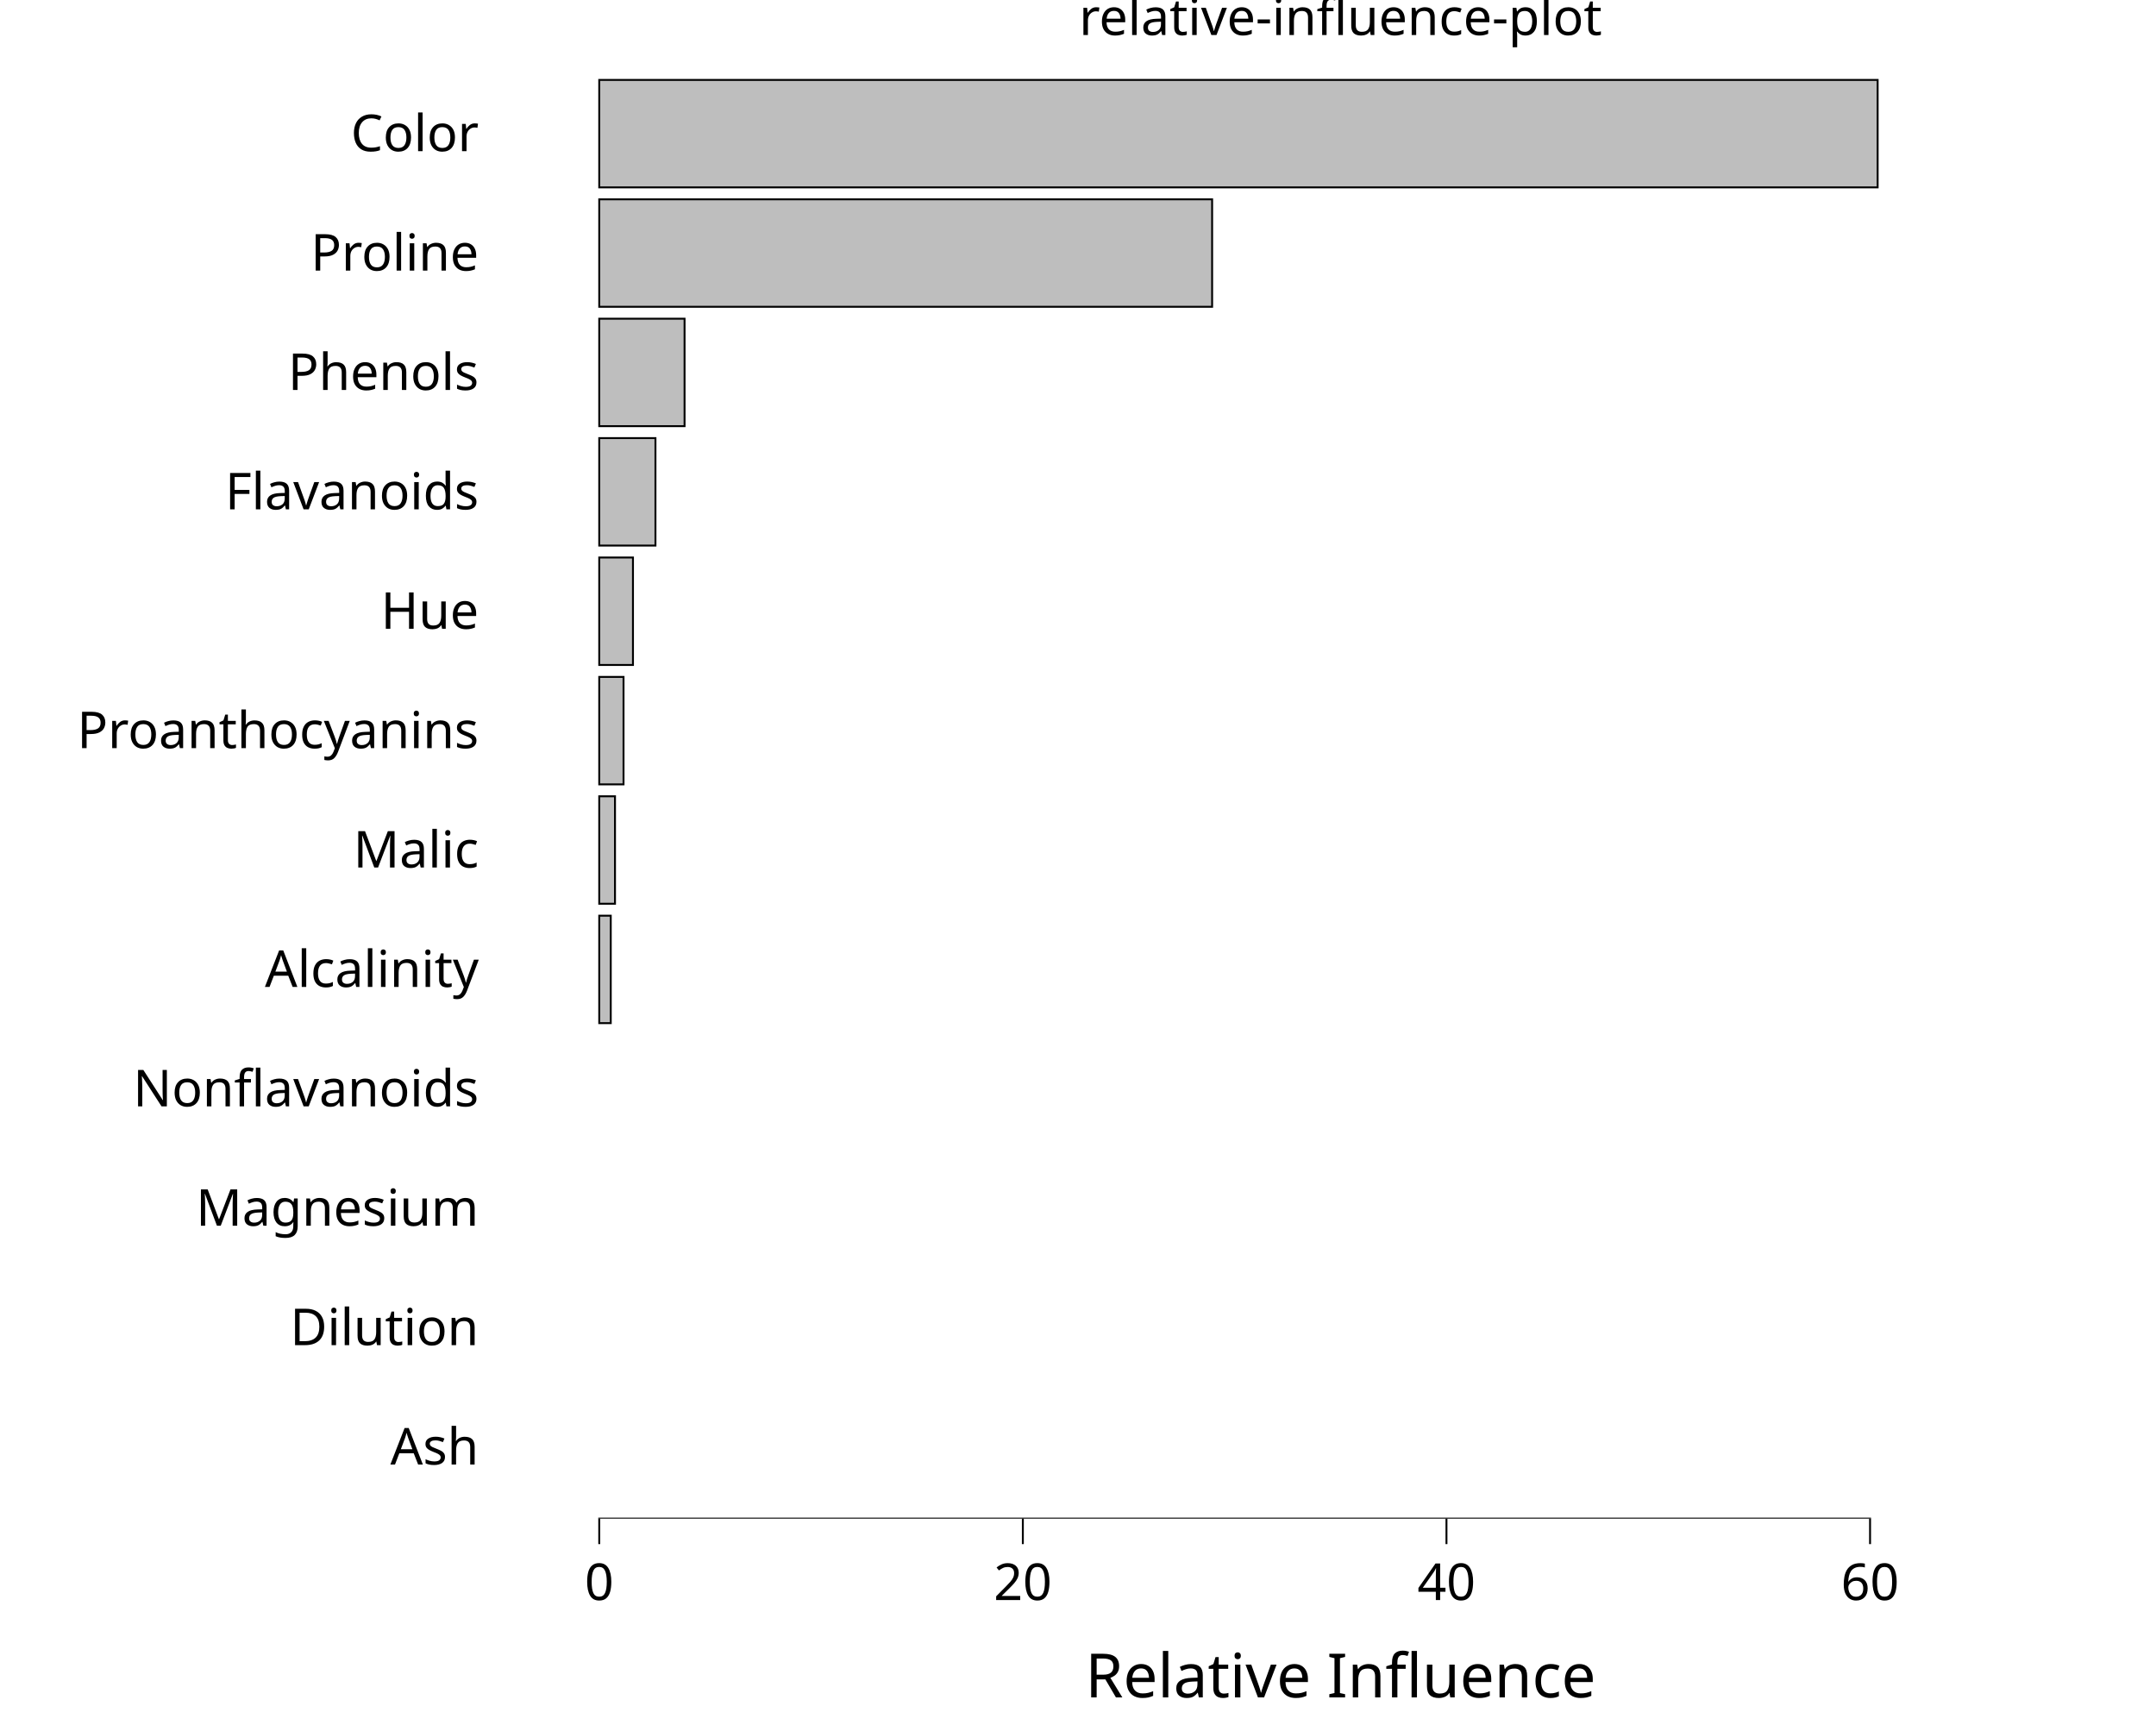
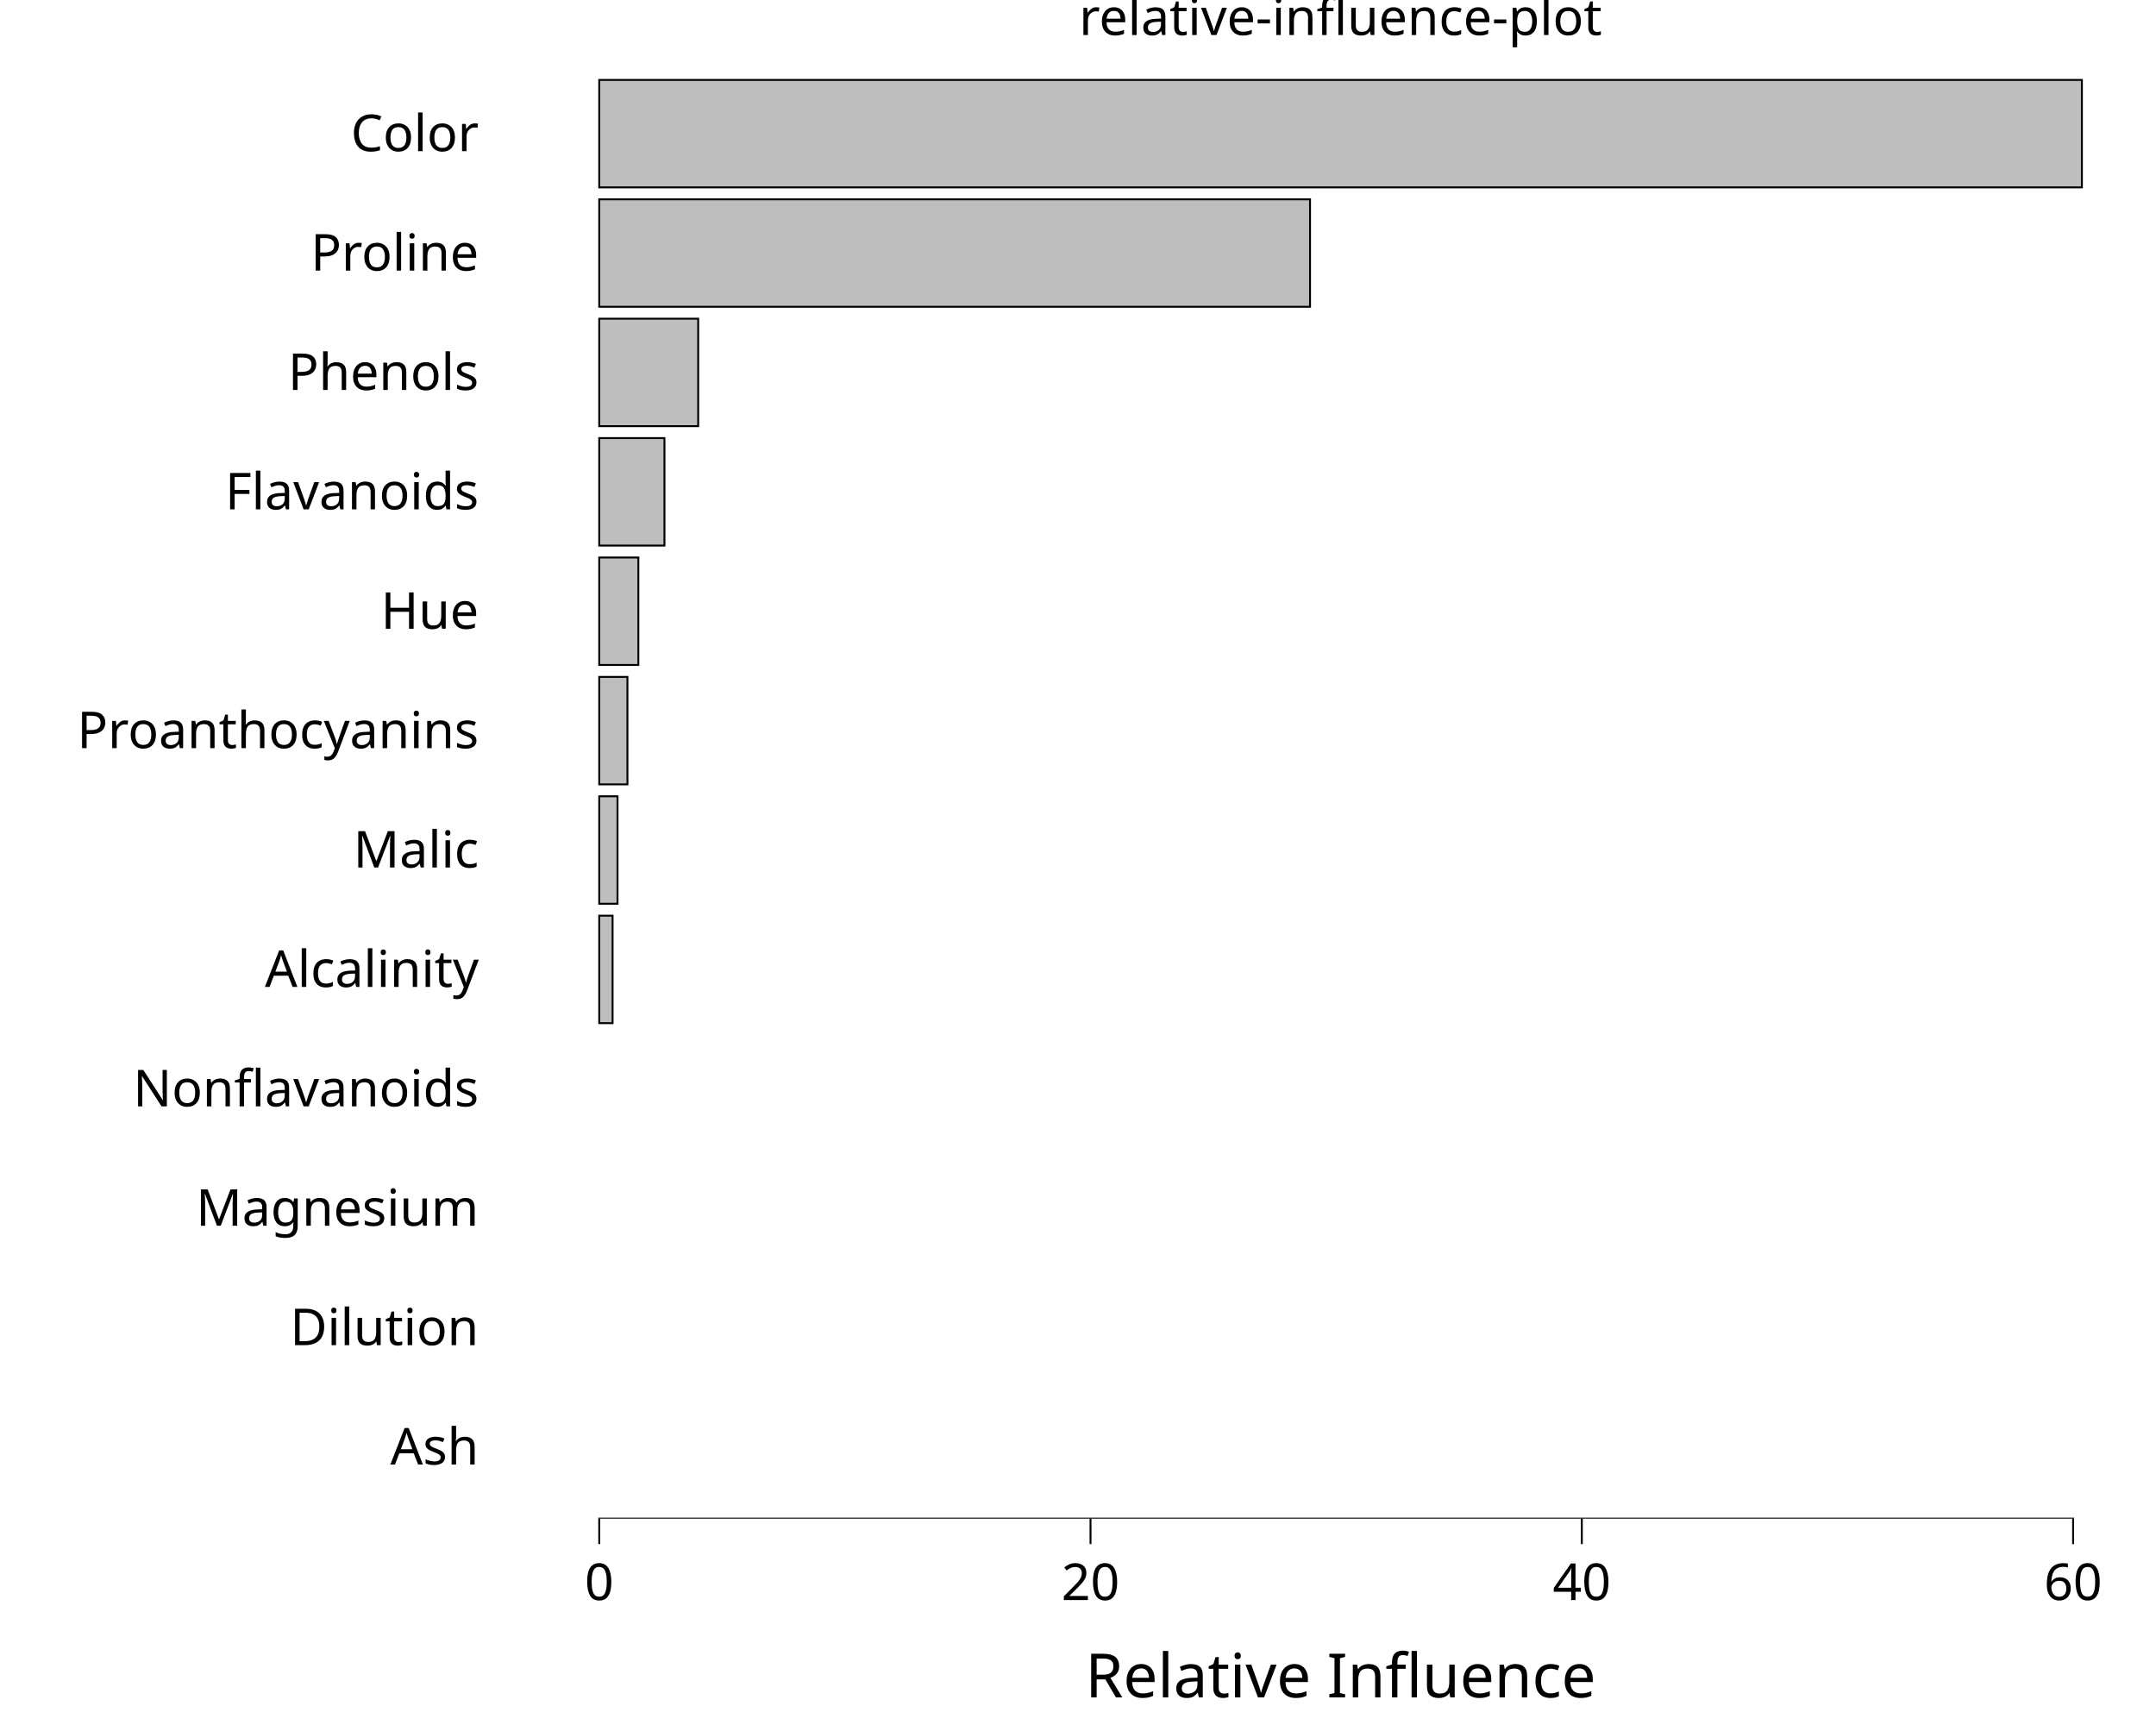
<svg xmlns="http://www.w3.org/2000/svg" class="svglite" data-engine-version="2.0" width="720.00pt" height="576.00pt" viewBox="0 0 720.00 576.00">
  <defs>
    <style type="text/css">
    .svglite line, .svglite polyline, .svglite polygon, .svglite path, .svglite rect, .svglite circle {
      fill: none;
      stroke: #000000;
      stroke-linecap: round;
      stroke-linejoin: round;
      stroke-miterlimit: 10.00;
    }
  </style>
  </defs>
  <rect width="100%" height="100%" style="stroke: none; fill: #FFFFFF;" />
  <defs>
    <clipPath id="cpMC4wMHw3MjAuMDB8MC4wMHw1NzYuMDA=">
      <rect x="0.00" y="0.00" width="720.00" height="576.00" />
    </clipPath>
  </defs>
  <g clip-path="url(#cpMC4wMHw3MjAuMDB8MC4wMHw1NzYuMDA=)">
    <rect x="0.00" y="0.00" width="720.00" height="576.00" style="stroke-width: 10.67; stroke: none;" />
  </g>
  <defs>
    <clipPath id="cpMTc1LjM2fDcyMC4wMHwyMC43MXw1MDcuMDk=">
      <rect x="175.36" y="20.71" width="544.64" height="486.39" />
    </clipPath>
  </defs>
  <g clip-path="url(#cpMTc1LjM2fDcyMC4wMHwyMC43MXw1MDcuMDk=)">
    <rect x="175.36" y="20.71" width="544.64" height="486.39" style="stroke-width: 10.67; stroke: none;" />
-     <rect x="200.12" y="26.69" width="426.92" height="35.88" style="stroke-width: 0.64; stroke-linecap: square; stroke-linejoin: miter; fill: #BEBEBE;" />
-     <rect x="200.12" y="66.56" width="204.67" height="35.88" style="stroke-width: 0.64; stroke-linecap: square; stroke-linejoin: miter; fill: #BEBEBE;" />
-     <rect x="200.12" y="106.42" width="28.49" height="35.88" style="stroke-width: 0.64; stroke-linecap: square; stroke-linejoin: miter; fill: #BEBEBE;" />
-     <rect x="200.12" y="146.29" width="18.77" height="35.88" style="stroke-width: 0.64; stroke-linecap: square; stroke-linejoin: miter; fill: #BEBEBE;" />
-     <rect x="200.12" y="186.16" width="11.26" height="35.88" style="stroke-width: 0.64; stroke-linecap: square; stroke-linejoin: miter; fill: #BEBEBE;" />
-     <rect x="200.12" y="226.03" width="8.11" height="35.88" style="stroke-width: 0.64; stroke-linecap: square; stroke-linejoin: miter; fill: #BEBEBE;" />
-     <rect x="200.12" y="265.89" width="5.26" height="35.88" style="stroke-width: 0.64; stroke-linecap: square; stroke-linejoin: miter; fill: #BEBEBE;" />
-     <rect x="200.12" y="305.76" width="3.84" height="35.88" style="stroke-width: 0.64; stroke-linecap: square; stroke-linejoin: miter; fill: #BEBEBE;" />
+     <rect x="200.12" y="26.69" width="495.13" height="35.88" style="stroke-width: 0.64; stroke-linecap: square; stroke-linejoin: miter; fill: #BEBEBE;" />
+     <rect x="200.12" y="66.56" width="237.37" height="35.88" style="stroke-width: 0.64; stroke-linecap: square; stroke-linejoin: miter; fill: #BEBEBE;" />
+     <rect x="200.12" y="106.42" width="33.04" height="35.88" style="stroke-width: 0.64; stroke-linecap: square; stroke-linejoin: miter; fill: #BEBEBE;" />
+     <rect x="200.12" y="146.29" width="21.77" height="35.88" style="stroke-width: 0.64; stroke-linecap: square; stroke-linejoin: miter; fill: #BEBEBE;" />
+     <rect x="200.12" y="186.16" width="13.06" height="35.88" style="stroke-width: 0.64; stroke-linecap: square; stroke-linejoin: miter; fill: #BEBEBE;" />
+     <rect x="200.12" y="226.03" width="9.41" height="35.88" style="stroke-width: 0.64; stroke-linecap: square; stroke-linejoin: miter; fill: #BEBEBE;" />
+     <rect x="200.12" y="265.89" width="6.10" height="35.88" style="stroke-width: 0.64; stroke-linecap: square; stroke-linejoin: miter; fill: #BEBEBE;" />
+     <rect x="200.12" y="305.76" width="4.45" height="35.88" style="stroke-width: 0.64; stroke-linecap: square; stroke-linejoin: miter; fill: #BEBEBE;" />
    <rect x="200.12" y="465.23" width="0.00" height="35.88" style="stroke-width: 0.64; stroke-linecap: square; stroke-linejoin: miter; fill: #BEBEBE;" />
    <rect x="200.12" y="385.50" width="0.00" height="35.88" style="stroke-width: 0.64; stroke-linecap: square; stroke-linejoin: miter; fill: #BEBEBE;" />
    <rect x="200.12" y="345.63" width="0.00" height="35.88" style="stroke-width: 0.64; stroke-linecap: square; stroke-linejoin: miter; fill: #BEBEBE;" />
    <rect x="200.12" y="425.37" width="0.00" height="35.88" style="stroke-width: 0.64; stroke-linecap: square; stroke-linejoin: miter; fill: #BEBEBE;" />
-     <line x1="199.80" y1="507.09" x2="624.83" y2="507.09" style="stroke-width: 0.64; stroke-linecap: butt;" />
+     <line x1="199.80" y1="507.09" x2="692.64" y2="507.09" style="stroke-width: 0.64; stroke-linecap: butt;" />
    <rect x="175.36" y="20.71" width="544.64" height="486.39" style="stroke-width: 0.00; stroke: none;" />
  </g>
  <g clip-path="url(#cpMC4wMHw3MjAuMDB8MC4wMHw1NzYuMDA=)">
    <polyline points="175.36,507.09 175.36,20.71 " style="stroke-width: 0.00; stroke: none; stroke-linecap: butt;" />
    <text x="159.88" y="489.02" text-anchor="end" style="font-size: 17.00px; font-family: sans;" textLength="29.30px" lengthAdjust="spacingAndGlyphs">Ash</text>
    <text x="159.88" y="449.16" text-anchor="end" style="font-size: 17.00px; font-family: sans;" textLength="56.69px" lengthAdjust="spacingAndGlyphs">Dilution</text>
    <text x="159.88" y="409.29" text-anchor="end" style="font-size: 17.00px; font-family: sans;" textLength="87.89px" lengthAdjust="spacingAndGlyphs">Magnesium</text>
    <text x="159.88" y="369.42" text-anchor="end" style="font-size: 17.00px; font-family: sans;" textLength="107.75px" lengthAdjust="spacingAndGlyphs">Nonflavanoids</text>
    <text x="159.88" y="329.55" text-anchor="end" style="font-size: 17.00px; font-family: sans;" textLength="67.09px" lengthAdjust="spacingAndGlyphs">Alcalinity</text>
    <text x="159.88" y="289.68" text-anchor="end" style="font-size: 17.00px; font-family: sans;" textLength="39.68px" lengthAdjust="spacingAndGlyphs">Malic</text>
    <text x="159.88" y="249.82" text-anchor="end" style="font-size: 17.00px; font-family: sans;" textLength="126.66px" lengthAdjust="spacingAndGlyphs">Proanthocyanins</text>
    <text x="159.88" y="209.95" text-anchor="end" style="font-size: 17.00px; font-family: sans;" textLength="31.19px" lengthAdjust="spacingAndGlyphs">Hue</text>
    <text x="159.88" y="170.08" text-anchor="end" style="font-size: 17.00px; font-family: sans;" textLength="82.22px" lengthAdjust="spacingAndGlyphs">Flavanoids</text>
    <text x="159.88" y="130.21" text-anchor="end" style="font-size: 17.00px; font-family: sans;" textLength="61.44px" lengthAdjust="spacingAndGlyphs">Phenols</text>
    <text x="159.88" y="90.35" text-anchor="end" style="font-size: 17.00px; font-family: sans;" textLength="52.92px" lengthAdjust="spacingAndGlyphs">Proline</text>
    <text x="159.88" y="50.48" text-anchor="end" style="font-size: 17.00px; font-family: sans;" textLength="40.63px" lengthAdjust="spacingAndGlyphs">Color</text>
    <polyline points="175.36,507.09 720.00,507.09 " style="stroke-width: 0.00; stroke: none; stroke-linecap: butt;" />
    <polyline points="200.12,515.60 200.12,507.09 " style="stroke-width: 0.64; stroke-linecap: butt;" />
-     <polyline points="341.58,515.60 341.58,507.09 " style="stroke-width: 0.64; stroke-linecap: butt;" />
-     <polyline points="483.05,515.60 483.05,507.09 " style="stroke-width: 0.64; stroke-linecap: butt;" />
-     <polyline points="624.51,515.60 624.51,507.09 " style="stroke-width: 0.64; stroke-linecap: butt;" />
+     <polyline points="364.18,515.60 364.18,507.09 " style="stroke-width: 0.64; stroke-linecap: butt;" />
+     <polyline points="528.25,515.60 528.25,507.09 " style="stroke-width: 0.64; stroke-linecap: butt;" />
+     <polyline points="692.32,515.60 692.32,507.09 " style="stroke-width: 0.64; stroke-linecap: butt;" />
    <text x="200.12" y="534.27" text-anchor="middle" style="font-size: 17.00px; font-family: sans;" textLength="9.46px" lengthAdjust="spacingAndGlyphs">0</text>
-     <text x="341.58" y="534.27" text-anchor="middle" style="font-size: 17.00px; font-family: sans;" textLength="18.91px" lengthAdjust="spacingAndGlyphs">20</text>
-     <text x="483.05" y="534.27" text-anchor="middle" style="font-size: 17.00px; font-family: sans;" textLength="18.91px" lengthAdjust="spacingAndGlyphs">40</text>
-     <text x="624.51" y="534.27" text-anchor="middle" style="font-size: 17.00px; font-family: sans;" textLength="18.91px" lengthAdjust="spacingAndGlyphs">60</text>
+     <text x="364.18" y="534.27" text-anchor="middle" style="font-size: 17.00px; font-family: sans;" textLength="18.91px" lengthAdjust="spacingAndGlyphs">20</text>
+     <text x="528.25" y="534.27" text-anchor="middle" style="font-size: 17.00px; font-family: sans;" textLength="18.91px" lengthAdjust="spacingAndGlyphs">40</text>
+     <text x="692.32" y="534.27" text-anchor="middle" style="font-size: 17.00px; font-family: sans;" textLength="18.91px" lengthAdjust="spacingAndGlyphs">60</text>
    <text x="447.68" y="566.78" text-anchor="middle" style="font-size: 20.40px; font-family: sans;" textLength="162.18px" lengthAdjust="spacingAndGlyphs">Relative Influence</text>
    <text x="447.68" y="11.70" text-anchor="middle" style="font-size: 17.00px; font-family: sans;" textLength="161.59px" lengthAdjust="spacingAndGlyphs">relative-influence-plot</text>
  </g>
</svg>
